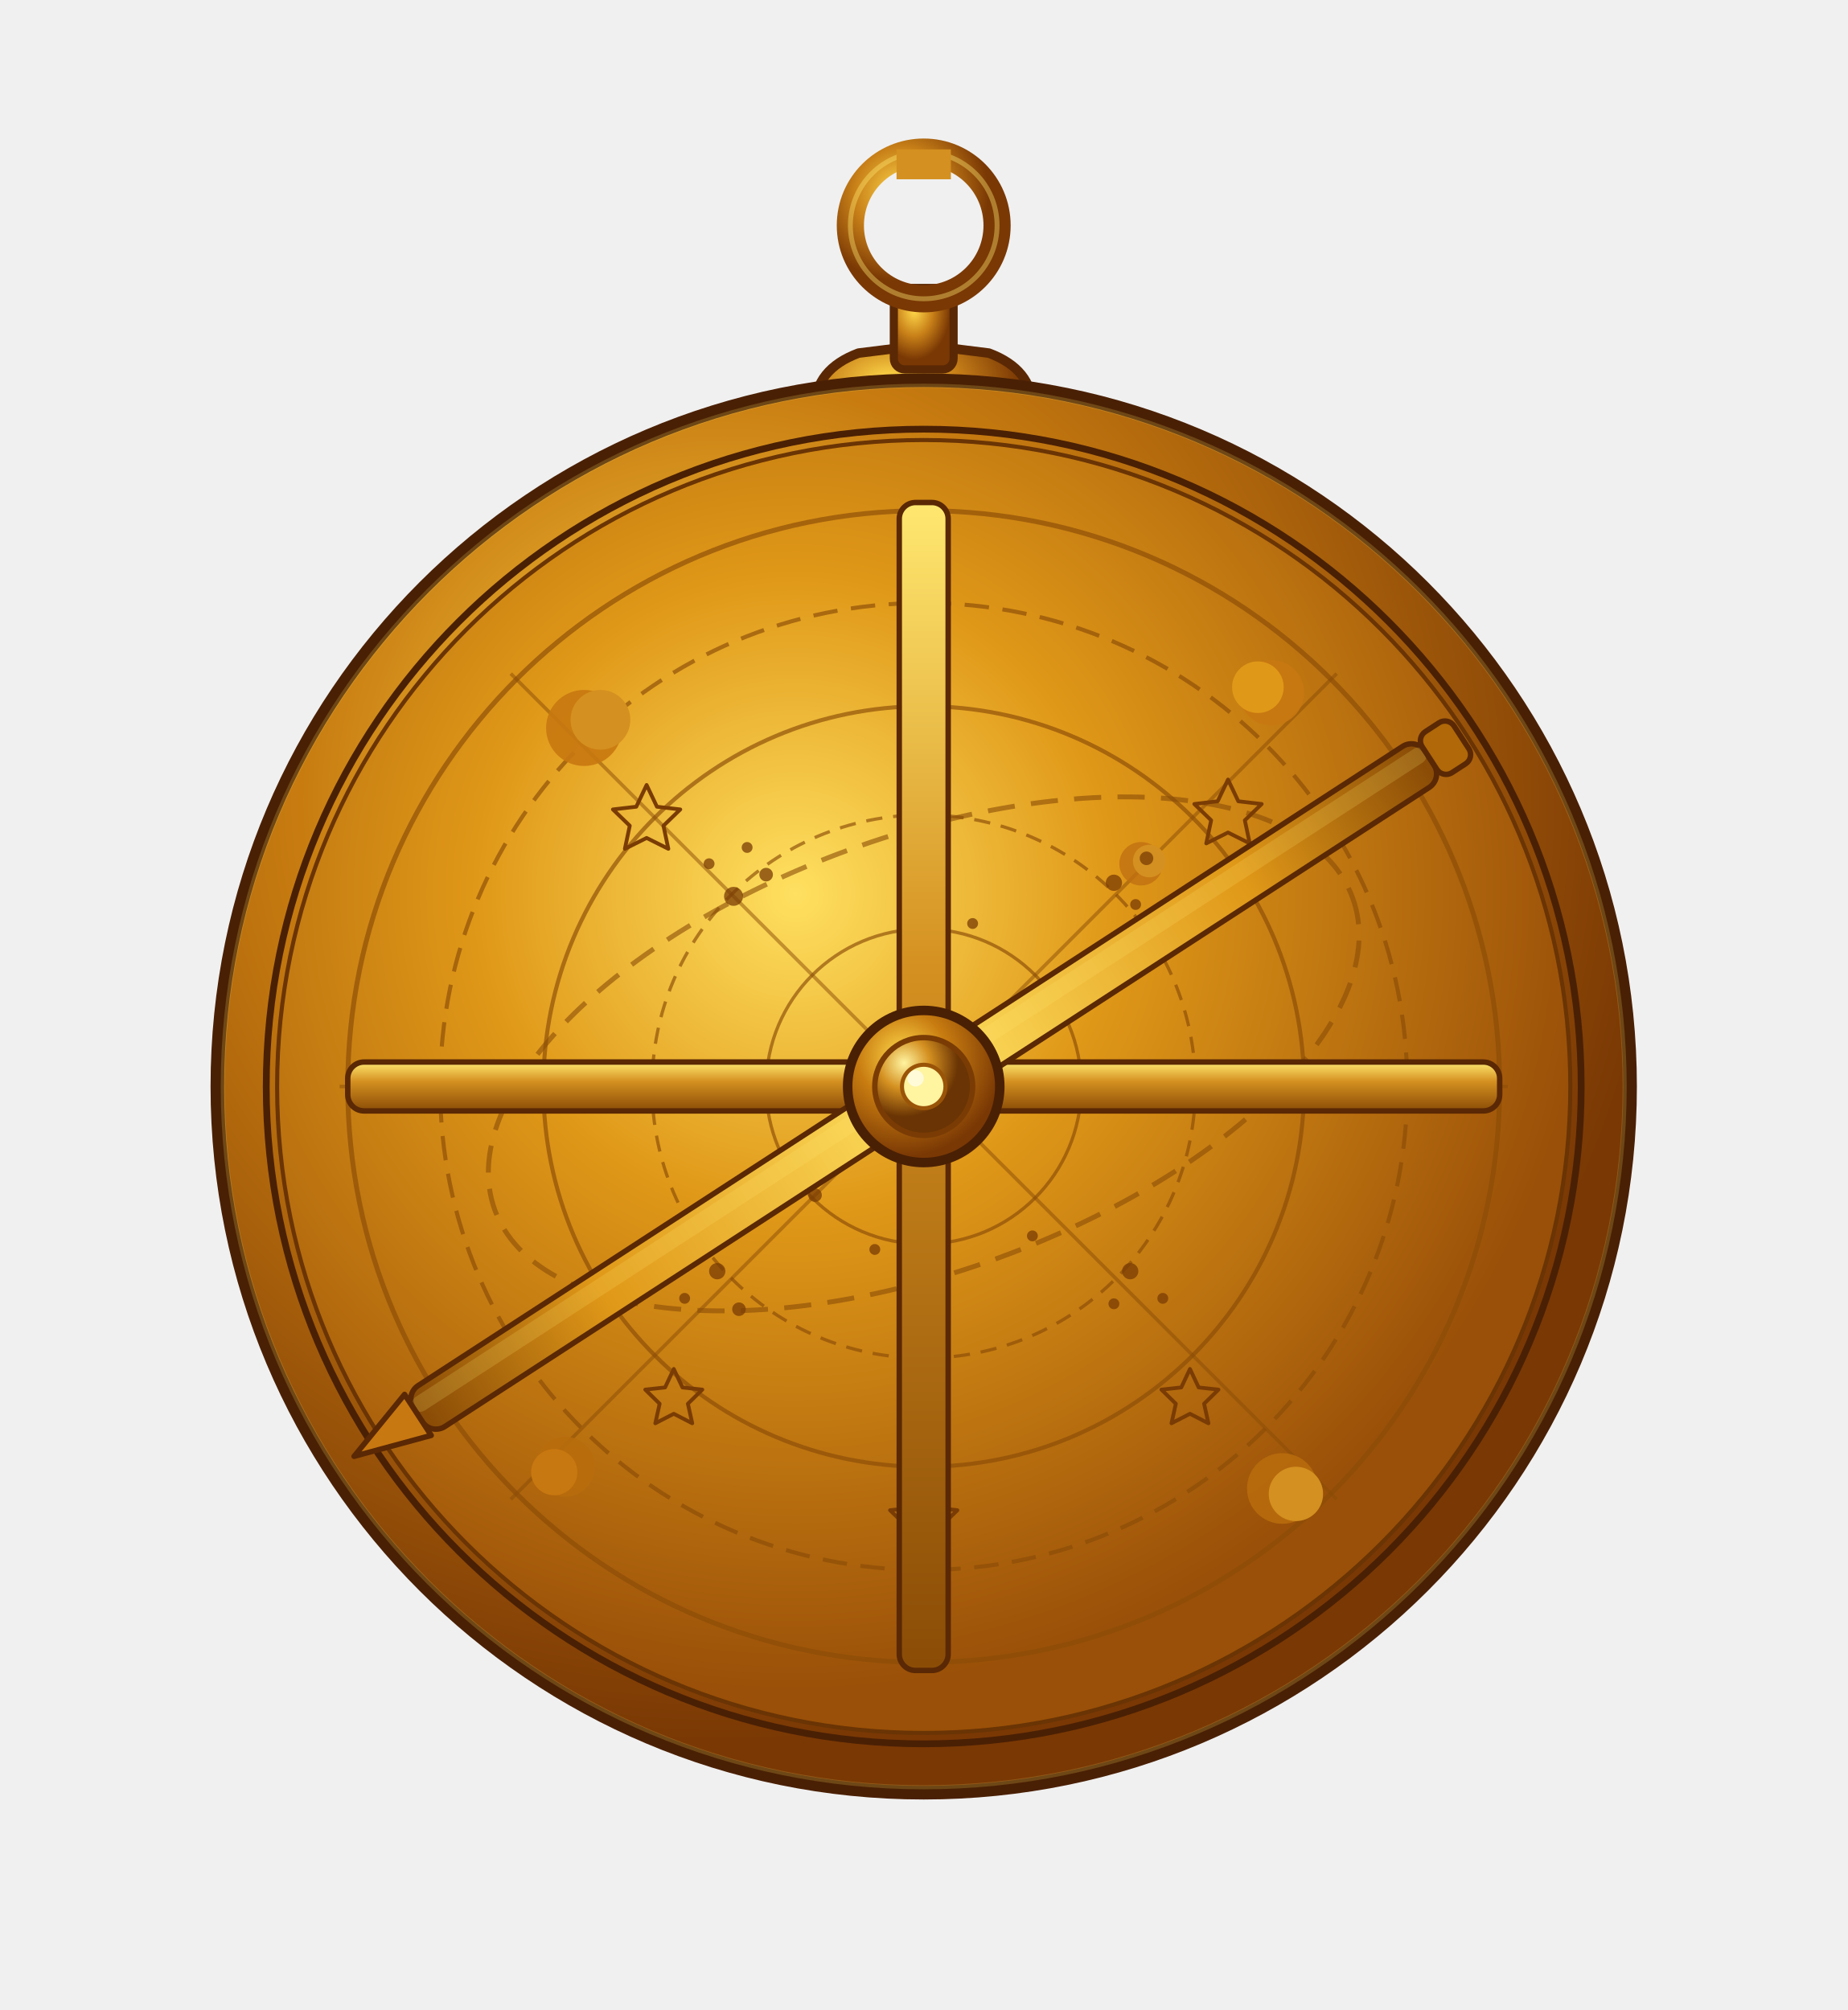
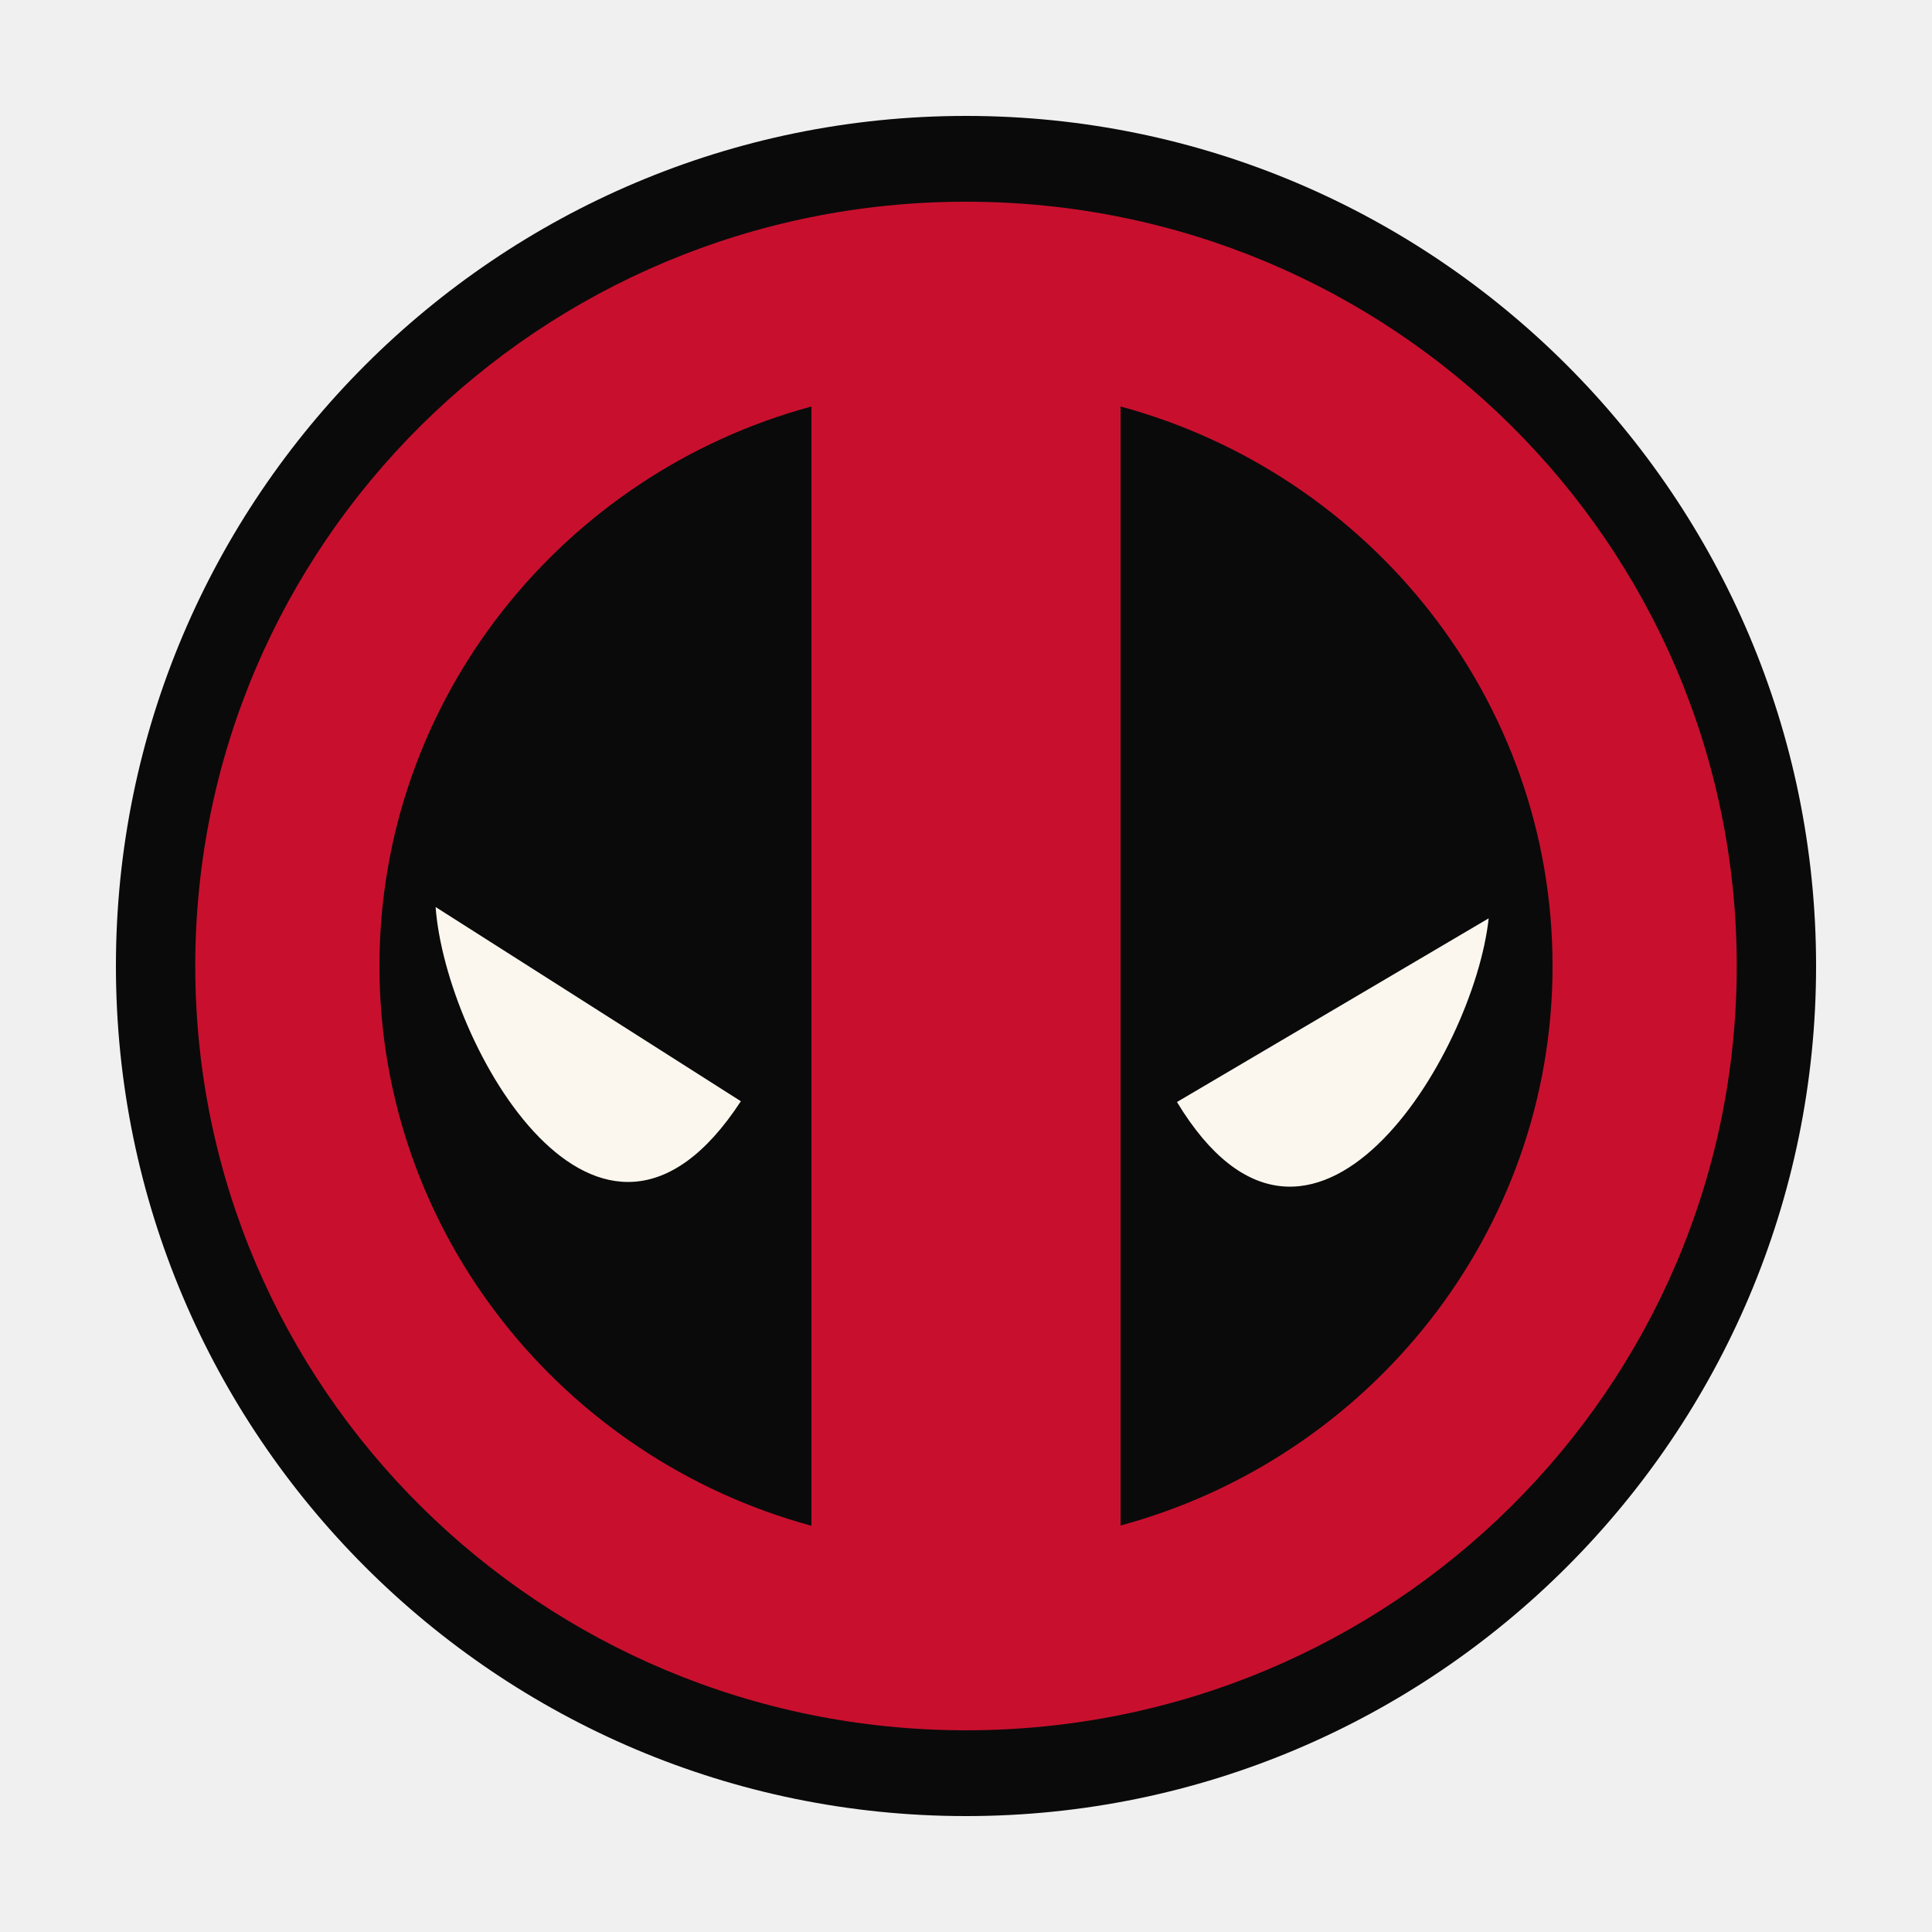
- <svg xmlns="http://www.w3.org/2000/svg" width="100%" viewBox="0 0 680 740" role="img" style="">
-   <defs>
-     <radialGradient id="limb-g" cx="36%" cy="30%" r="66%">
-       <stop offset="0%" stop-color="#FFD84A" />
-       <stop offset="45%" stop-color="#C87C10" />
-       <stop offset="100%" stop-color="#7A3804" />
-     </radialGradient>
-     <radialGradient id="face-g" cx="40%" cy="35%" r="62%">
-       <stop offset="0%" stop-color="#FFE060" />
-       <stop offset="40%" stop-color="#E09818" />
-       <stop offset="100%" stop-color="#9A5008" />
-     </radialGradient>
-     <radialGradient id="hub-g" cx="30%" cy="26%" r="55%">
-       <stop offset="0%" stop-color="#FFF4A0" />
-       <stop offset="48%" stop-color="#D49020" />
-       <stop offset="100%" stop-color="#6A3404" />
-     </radialGradient>
-     <radialGradient id="throne-g" cx="34%" cy="28%" r="60%">
-       <stop offset="0%" stop-color="#FFD84A" />
-       <stop offset="52%" stop-color="#C88018" />
-       <stop offset="100%" stop-color="#7A3804" />
-     </radialGradient>
-     <linearGradient id="spoke-grad" x1="0" y1="0" x2="0" y2="1">
-       <stop offset="0%" stop-color="#FFE870" />
-       <stop offset="40%" stop-color="#D49020" />
-       <stop offset="100%" stop-color="#8A4C06" />
-     </linearGradient>
-     <linearGradient id="rule-grad" x1="0" y1="0" x2="1" y2="0">
-       <stop offset="0%" stop-color="#8A4C06" />
-       <stop offset="18%" stop-color="#E09818" />
-       <stop offset="50%" stop-color="#FFE060" />
-       <stop offset="82%" stop-color="#E09818" />
-       <stop offset="100%" stop-color="#8A4C06" />
-     </linearGradient>
-     <clipPath id="face-clip">
-       <circle cx="340" cy="400" r="218" />
-     </clipPath>
-   </defs>
-   <path d="M300,172 L300,150 Q300,136 316,130 L340,127 L364,130 Q380,136 380,150 L380,172 Z" fill="url(#throne-g)" stroke="#5A2804" stroke-width="3.5" stroke-linejoin="round" style="stroke:rgb(90, 40, 4);color:rgb(255, 255, 255);stroke-width:3.5px;stroke-linecap:butt;stroke-linejoin:round;opacity:1;font-family:&quot;Anthropic Sans&quot;, -apple-system, BlinkMacSystemFont, &quot;Segoe UI&quot;, sans-serif;font-size:16px;font-weight:400;text-anchor:start;dominant-baseline:auto" />
-   <path d="M314,168 L314,152 Q314,144 324,141 L340,139 L356,141 Q366,144 366,152 L366,168" fill="none" stroke="#8A4C06" stroke-width="1.2" opacity="0.55" style="fill:none;stroke:rgb(138, 76, 6);color:rgb(255, 255, 255);stroke-width:1.2px;stroke-linecap:butt;stroke-linejoin:miter;opacity:0.55;font-family:&quot;Anthropic Sans&quot;, -apple-system, BlinkMacSystemFont, &quot;Segoe UI&quot;, sans-serif;font-size:16px;font-weight:400;text-anchor:start;dominant-baseline:auto" />
-   <rect x="329" y="106" width="22" height="30" rx="4" fill="url(#throne-g)" stroke="#5A2804" stroke-width="3" style="stroke:rgb(90, 40, 4);color:rgb(255, 255, 255);stroke-width:3px;stroke-linecap:butt;stroke-linejoin:miter;opacity:1;font-family:&quot;Anthropic Sans&quot;, -apple-system, BlinkMacSystemFont, &quot;Segoe UI&quot;, sans-serif;font-size:16px;font-weight:400;text-anchor:start;dominant-baseline:auto" />
-   <circle cx="340" cy="83" r="27" fill="none" stroke="url(#throne-g)" stroke-width="10" style="fill:none;color:rgb(255, 255, 255);stroke-width:10px;stroke-linecap:butt;stroke-linejoin:miter;opacity:1;font-family:&quot;Anthropic Sans&quot;, -apple-system, BlinkMacSystemFont, &quot;Segoe UI&quot;, sans-serif;font-size:16px;font-weight:400;text-anchor:start;dominant-baseline:auto" />
-   <circle cx="340" cy="83" r="27" fill="none" stroke="#FFE870" stroke-width="1.8" opacity="0.4" style="fill:none;stroke:rgb(255, 232, 112);color:rgb(255, 255, 255);stroke-width:1.8px;stroke-linecap:butt;stroke-linejoin:miter;opacity:0.4;font-family:&quot;Anthropic Sans&quot;, -apple-system, BlinkMacSystemFont, &quot;Segoe UI&quot;, sans-serif;font-size:16px;font-weight:400;text-anchor:start;dominant-baseline:auto" />
-   <rect x="330" y="55" width="20" height="11" fill="#D49020" style="fill:rgb(212, 144, 32);stroke:none;color:rgb(255, 255, 255);stroke-width:1px;stroke-linecap:butt;stroke-linejoin:miter;opacity:1;font-family:&quot;Anthropic Sans&quot;, -apple-system, BlinkMacSystemFont, &quot;Segoe UI&quot;, sans-serif;font-size:16px;font-weight:400;text-anchor:start;dominant-baseline:auto" />
-   <circle cx="340" cy="400" r="260" fill="url(#limb-g)" stroke="#4A2004" stroke-width="5" style="stroke:rgb(74, 32, 4);color:rgb(255, 255, 255);stroke-width:5px;stroke-linecap:butt;stroke-linejoin:miter;opacity:1;font-family:&quot;Anthropic Sans&quot;, -apple-system, BlinkMacSystemFont, &quot;Segoe UI&quot;, sans-serif;font-size:16px;font-weight:400;text-anchor:start;dominant-baseline:auto" />
-   <circle cx="340" cy="400" r="242" fill="none" stroke="#4A2004" stroke-width="2.5" style="fill:none;stroke:rgb(74, 32, 4);color:rgb(255, 255, 255);stroke-width:2.5px;stroke-linecap:butt;stroke-linejoin:miter;opacity:1;font-family:&quot;Anthropic Sans&quot;, -apple-system, BlinkMacSystemFont, &quot;Segoe UI&quot;, sans-serif;font-size:16px;font-weight:400;text-anchor:start;dominant-baseline:auto" />
-   <circle cx="340" cy="400" r="238" fill="url(#face-g)" stroke="#6A3404" stroke-width="1.5" style="stroke:rgb(106, 52, 4);color:rgb(255, 255, 255);stroke-width:1.5px;stroke-linecap:butt;stroke-linejoin:miter;opacity:1;font-family:&quot;Anthropic Sans&quot;, -apple-system, BlinkMacSystemFont, &quot;Segoe UI&quot;, sans-serif;font-size:16px;font-weight:400;text-anchor:start;dominant-baseline:auto" />
-   <g clip-path="url(#face-clip)" fill="none" stroke="#8A4C06" opacity="0.65" style="fill:none;stroke:rgb(138, 76, 6);color:rgb(255, 255, 255);stroke-width:1px;stroke-linecap:butt;stroke-linejoin:miter;opacity:0.65;font-family:&quot;Anthropic Sans&quot;, -apple-system, BlinkMacSystemFont, &quot;Segoe UI&quot;, sans-serif;font-size:16px;font-weight:400;text-anchor:start;dominant-baseline:auto">
-     <circle cx="340" cy="400" r="212" stroke-width="1.8" style="fill:none;stroke:rgb(138, 76, 6);color:rgb(255, 255, 255);stroke-width:1.8px;stroke-linecap:butt;stroke-linejoin:miter;opacity:1;font-family:&quot;Anthropic Sans&quot;, -apple-system, BlinkMacSystemFont, &quot;Segoe UI&quot;, sans-serif;font-size:16px;font-weight:400;text-anchor:start;dominant-baseline:auto" />
-     <circle cx="340" cy="400" r="178" stroke-width="1.5" stroke-dasharray="9 5" style="fill:none;stroke:rgb(138, 76, 6);color:rgb(255, 255, 255);stroke-width:1.5px;stroke-dasharray:9px, 5px;stroke-linecap:butt;stroke-linejoin:miter;opacity:1;font-family:&quot;Anthropic Sans&quot;, -apple-system, BlinkMacSystemFont, &quot;Segoe UI&quot;, sans-serif;font-size:16px;font-weight:400;text-anchor:start;dominant-baseline:auto" />
-     <circle cx="340" cy="400" r="140" stroke-width="1.5" style="fill:none;stroke:rgb(138, 76, 6);color:rgb(255, 255, 255);stroke-width:1.5px;stroke-linecap:butt;stroke-linejoin:miter;opacity:1;font-family:&quot;Anthropic Sans&quot;, -apple-system, BlinkMacSystemFont, &quot;Segoe UI&quot;, sans-serif;font-size:16px;font-weight:400;text-anchor:start;dominant-baseline:auto" />
-     <circle cx="340" cy="400" r="100" stroke-width="1.2" stroke-dasharray="6 4" style="fill:none;stroke:rgb(138, 76, 6);color:rgb(255, 255, 255);stroke-width:1.2px;stroke-dasharray:6px, 4px;stroke-linecap:butt;stroke-linejoin:miter;opacity:1;font-family:&quot;Anthropic Sans&quot;, -apple-system, BlinkMacSystemFont, &quot;Segoe UI&quot;, sans-serif;font-size:16px;font-weight:400;text-anchor:start;dominant-baseline:auto" />
-     <circle cx="340" cy="400" r="58" stroke-width="1.2" style="fill:none;stroke:rgb(138, 76, 6);color:rgb(255, 255, 255);stroke-width:1.2px;stroke-linecap:butt;stroke-linejoin:miter;opacity:1;font-family:&quot;Anthropic Sans&quot;, -apple-system, BlinkMacSystemFont, &quot;Segoe UI&quot;, sans-serif;font-size:16px;font-weight:400;text-anchor:start;dominant-baseline:auto" />
-   </g>
-   <g clip-path="url(#face-clip)" stroke="#8A4C06" stroke-width="1.3" opacity="0.5" style="fill:rgb(0, 0, 0);stroke:rgb(138, 76, 6);color:rgb(255, 255, 255);stroke-width:1.3px;stroke-linecap:butt;stroke-linejoin:miter;opacity:0.5;font-family:&quot;Anthropic Sans&quot;, -apple-system, BlinkMacSystemFont, &quot;Segoe UI&quot;, sans-serif;font-size:16px;font-weight:400;text-anchor:start;dominant-baseline:auto">
-     <line x1="340" y1="185" x2="340" y2="615" style="fill:rgb(0, 0, 0);stroke:rgb(138, 76, 6);color:rgb(255, 255, 255);stroke-width:1.3px;stroke-linecap:butt;stroke-linejoin:miter;opacity:1;font-family:&quot;Anthropic Sans&quot;, -apple-system, BlinkMacSystemFont, &quot;Segoe UI&quot;, sans-serif;font-size:16px;font-weight:400;text-anchor:start;dominant-baseline:auto" />
-     <line x1="125" y1="400" x2="555" y2="400" style="fill:rgb(0, 0, 0);stroke:rgb(138, 76, 6);color:rgb(255, 255, 255);stroke-width:1.3px;stroke-linecap:butt;stroke-linejoin:miter;opacity:1;font-family:&quot;Anthropic Sans&quot;, -apple-system, BlinkMacSystemFont, &quot;Segoe UI&quot;, sans-serif;font-size:16px;font-weight:400;text-anchor:start;dominant-baseline:auto" />
-     <line x1="188" y1="248" x2="492" y2="552" style="fill:rgb(0, 0, 0);stroke:rgb(138, 76, 6);color:rgb(255, 255, 255);stroke-width:1.3px;stroke-linecap:butt;stroke-linejoin:miter;opacity:1;font-family:&quot;Anthropic Sans&quot;, -apple-system, BlinkMacSystemFont, &quot;Segoe UI&quot;, sans-serif;font-size:16px;font-weight:400;text-anchor:start;dominant-baseline:auto" />
-     <line x1="492" y1="248" x2="188" y2="552" style="fill:rgb(0, 0, 0);stroke:rgb(138, 76, 6);color:rgb(255, 255, 255);stroke-width:1.3px;stroke-linecap:butt;stroke-linejoin:miter;opacity:1;font-family:&quot;Anthropic Sans&quot;, -apple-system, BlinkMacSystemFont, &quot;Segoe UI&quot;, sans-serif;font-size:16px;font-weight:400;text-anchor:start;dominant-baseline:auto" />
-   </g>
-   <ellipse cx="340" cy="388" rx="168" ry="80" transform="rotate(-20,340,388)" fill="none" stroke="#8A4C06" stroke-width="1.8" stroke-dasharray="10 6" opacity="0.6" clip-path="url(#face-clip)" style="fill:none;stroke:rgb(138, 76, 6);color:rgb(255, 255, 255);stroke-width:1.8px;stroke-dasharray:10px, 6px;stroke-linecap:butt;stroke-linejoin:miter;opacity:0.6;font-family:&quot;Anthropic Sans&quot;, -apple-system, BlinkMacSystemFont, &quot;Segoe UI&quot;, sans-serif;font-size:16px;font-weight:400;text-anchor:start;dominant-baseline:auto" />
-   <g transform="translate(215,268)" style="fill:rgb(0, 0, 0);stroke:none;color:rgb(255, 255, 255);stroke-width:1px;stroke-linecap:butt;stroke-linejoin:miter;opacity:1;font-family:&quot;Anthropic Sans&quot;, -apple-system, BlinkMacSystemFont, &quot;Segoe UI&quot;, sans-serif;font-size:16px;font-weight:400;text-anchor:start;dominant-baseline:auto">
-     <circle cx="0" cy="0" r="14" fill="#C87810" opacity="0.9" style="fill:rgb(200, 120, 16);stroke:none;color:rgb(255, 255, 255);stroke-width:1px;stroke-linecap:butt;stroke-linejoin:miter;opacity:0.9;font-family:&quot;Anthropic Sans&quot;, -apple-system, BlinkMacSystemFont, &quot;Segoe UI&quot;, sans-serif;font-size:16px;font-weight:400;text-anchor:start;dominant-baseline:auto" />
-     <circle cx="6" cy="-3" r="11" fill="#D49020" style="fill:rgb(212, 144, 32);stroke:none;color:rgb(255, 255, 255);stroke-width:1px;stroke-linecap:butt;stroke-linejoin:miter;opacity:1;font-family:&quot;Anthropic Sans&quot;, -apple-system, BlinkMacSystemFont, &quot;Segoe UI&quot;, sans-serif;font-size:16px;font-weight:400;text-anchor:start;dominant-baseline:auto" />
-   </g>
-   <g transform="translate(468,255)" style="fill:rgb(0, 0, 0);stroke:none;color:rgb(255, 255, 255);stroke-width:1px;stroke-linecap:butt;stroke-linejoin:miter;opacity:1;font-family:&quot;Anthropic Sans&quot;, -apple-system, BlinkMacSystemFont, &quot;Segoe UI&quot;, sans-serif;font-size:16px;font-weight:400;text-anchor:start;dominant-baseline:auto">
-     <circle cx="0" cy="0" r="12" fill="#C87810" opacity="0.9" style="fill:rgb(200, 120, 16);stroke:none;color:rgb(255, 255, 255);stroke-width:1px;stroke-linecap:butt;stroke-linejoin:miter;opacity:0.9;font-family:&quot;Anthropic Sans&quot;, -apple-system, BlinkMacSystemFont, &quot;Segoe UI&quot;, sans-serif;font-size:16px;font-weight:400;text-anchor:start;dominant-baseline:auto" />
-     <circle cx="-5" cy="-2" r="9.5" fill="#E09818" style="fill:rgb(224, 152, 24);stroke:none;color:rgb(255, 255, 255);stroke-width:1px;stroke-linecap:butt;stroke-linejoin:miter;opacity:1;font-family:&quot;Anthropic Sans&quot;, -apple-system, BlinkMacSystemFont, &quot;Segoe UI&quot;, sans-serif;font-size:16px;font-weight:400;text-anchor:start;dominant-baseline:auto" />
-   </g>
-   <g transform="translate(472,548)" style="fill:rgb(0, 0, 0);stroke:none;color:rgb(255, 255, 255);stroke-width:1px;stroke-linecap:butt;stroke-linejoin:miter;opacity:1;font-family:&quot;Anthropic Sans&quot;, -apple-system, BlinkMacSystemFont, &quot;Segoe UI&quot;, sans-serif;font-size:16px;font-weight:400;text-anchor:start;dominant-baseline:auto">
-     <circle cx="0" cy="0" r="13" fill="#B86C0C" opacity="0.9" style="fill:rgb(184, 108, 12);stroke:none;color:rgb(255, 255, 255);stroke-width:1px;stroke-linecap:butt;stroke-linejoin:miter;opacity:0.9;font-family:&quot;Anthropic Sans&quot;, -apple-system, BlinkMacSystemFont, &quot;Segoe UI&quot;, sans-serif;font-size:16px;font-weight:400;text-anchor:start;dominant-baseline:auto" />
-     <circle cx="5" cy="2" r="10" fill="#D49020" style="fill:rgb(212, 144, 32);stroke:none;color:rgb(255, 255, 255);stroke-width:1px;stroke-linecap:butt;stroke-linejoin:miter;opacity:1;font-family:&quot;Anthropic Sans&quot;, -apple-system, BlinkMacSystemFont, &quot;Segoe UI&quot;, sans-serif;font-size:16px;font-weight:400;text-anchor:start;dominant-baseline:auto" />
-   </g>
-   <g transform="translate(208,540)" style="fill:rgb(0, 0, 0);stroke:none;color:rgb(255, 255, 255);stroke-width:1px;stroke-linecap:butt;stroke-linejoin:miter;opacity:1;font-family:&quot;Anthropic Sans&quot;, -apple-system, BlinkMacSystemFont, &quot;Segoe UI&quot;, sans-serif;font-size:16px;font-weight:400;text-anchor:start;dominant-baseline:auto">
-     <circle cx="0" cy="0" r="11" fill="#B86C0C" opacity="0.85" style="fill:rgb(184, 108, 12);stroke:none;color:rgb(255, 255, 255);stroke-width:1px;stroke-linecap:butt;stroke-linejoin:miter;opacity:0.85;font-family:&quot;Anthropic Sans&quot;, -apple-system, BlinkMacSystemFont, &quot;Segoe UI&quot;, sans-serif;font-size:16px;font-weight:400;text-anchor:start;dominant-baseline:auto" />
-     <circle cx="-4" cy="2" r="8.5" fill="#C87810" style="fill:rgb(200, 120, 16);stroke:none;color:rgb(255, 255, 255);stroke-width:1px;stroke-linecap:butt;stroke-linejoin:miter;opacity:1;font-family:&quot;Anthropic Sans&quot;, -apple-system, BlinkMacSystemFont, &quot;Segoe UI&quot;, sans-serif;font-size:16px;font-weight:400;text-anchor:start;dominant-baseline:auto" />
-   </g>
-   <g transform="translate(420,318)" style="fill:rgb(0, 0, 0);stroke:none;color:rgb(255, 255, 255);stroke-width:1px;stroke-linecap:butt;stroke-linejoin:miter;opacity:1;font-family:&quot;Anthropic Sans&quot;, -apple-system, BlinkMacSystemFont, &quot;Segoe UI&quot;, sans-serif;font-size:16px;font-weight:400;text-anchor:start;dominant-baseline:auto">
-     <circle cx="0" cy="0" r="8" fill="#C07010" opacity="0.8" style="fill:rgb(192, 112, 16);stroke:none;color:rgb(255, 255, 255);stroke-width:1px;stroke-linecap:butt;stroke-linejoin:miter;opacity:0.8;font-family:&quot;Anthropic Sans&quot;, -apple-system, BlinkMacSystemFont, &quot;Segoe UI&quot;, sans-serif;font-size:16px;font-weight:400;text-anchor:start;dominant-baseline:auto" />
-     <circle cx="3" cy="-1" r="6" fill="#D49020" style="fill:rgb(212, 144, 32);stroke:none;color:rgb(255, 255, 255);stroke-width:1px;stroke-linecap:butt;stroke-linejoin:miter;opacity:1;font-family:&quot;Anthropic Sans&quot;, -apple-system, BlinkMacSystemFont, &quot;Segoe UI&quot;, sans-serif;font-size:16px;font-weight:400;text-anchor:start;dominant-baseline:auto" />
-   </g>
-   <g transform="translate(238,302)" fill="none" stroke="#7A3C04" stroke-width="1.4" stroke-linejoin="round" style="fill:none;stroke:rgb(122, 60, 4);color:rgb(255, 255, 255);stroke-width:1.4px;stroke-linecap:butt;stroke-linejoin:round;opacity:1;font-family:&quot;Anthropic Sans&quot;, -apple-system, BlinkMacSystemFont, &quot;Segoe UI&quot;, sans-serif;font-size:16px;font-weight:400;text-anchor:start;dominant-baseline:auto">
-     <polygon points="0,-13 3.8,-5 12.4,-4 6.2,2 8,10.5 0,6.5 -8,10.5 -6.2,2 -12.4,-4 -3.8,-5" style="fill:none;stroke:rgb(122, 60, 4);color:rgb(255, 255, 255);stroke-width:1.4px;stroke-linecap:butt;stroke-linejoin:round;opacity:1;font-family:&quot;Anthropic Sans&quot;, -apple-system, BlinkMacSystemFont, &quot;Segoe UI&quot;, sans-serif;font-size:16px;font-weight:400;text-anchor:start;dominant-baseline:auto" />
-   </g>
-   <g transform="translate(452,300)" fill="none" stroke="#7A3C04" stroke-width="1.4" stroke-linejoin="round" style="fill:none;stroke:rgb(122, 60, 4);color:rgb(255, 255, 255);stroke-width:1.4px;stroke-linecap:butt;stroke-linejoin:round;opacity:1;font-family:&quot;Anthropic Sans&quot;, -apple-system, BlinkMacSystemFont, &quot;Segoe UI&quot;, sans-serif;font-size:16px;font-weight:400;text-anchor:start;dominant-baseline:auto">
-     <polygon points="0,-13 3.8,-5 12.4,-4 6.2,2 8,10.5 0,6.5 -8,10.5 -6.2,2 -12.4,-4 -3.8,-5" style="fill:none;stroke:rgb(122, 60, 4);color:rgb(255, 255, 255);stroke-width:1.4px;stroke-linecap:butt;stroke-linejoin:round;opacity:1;font-family:&quot;Anthropic Sans&quot;, -apple-system, BlinkMacSystemFont, &quot;Segoe UI&quot;, sans-serif;font-size:16px;font-weight:400;text-anchor:start;dominant-baseline:auto" />
-   </g>
-   <g transform="translate(340,560)" fill="none" stroke="#7A3C04" stroke-width="1.4" stroke-linejoin="round" style="fill:none;stroke:rgb(122, 60, 4);color:rgb(255, 255, 255);stroke-width:1.4px;stroke-linecap:butt;stroke-linejoin:round;opacity:1;font-family:&quot;Anthropic Sans&quot;, -apple-system, BlinkMacSystemFont, &quot;Segoe UI&quot;, sans-serif;font-size:16px;font-weight:400;text-anchor:start;dominant-baseline:auto">
-     <polygon points="0,-13 3.8,-5 12.4,-4 6.2,2 8,10.5 0,6.5 -8,10.5 -6.2,2 -12.4,-4 -3.8,-5" style="fill:none;stroke:rgb(122, 60, 4);color:rgb(255, 255, 255);stroke-width:1.4px;stroke-linecap:butt;stroke-linejoin:round;opacity:1;font-family:&quot;Anthropic Sans&quot;, -apple-system, BlinkMacSystemFont, &quot;Segoe UI&quot;, sans-serif;font-size:16px;font-weight:400;text-anchor:start;dominant-baseline:auto" />
-   </g>
-   <g transform="translate(248,515)" fill="none" stroke="#7A3C04" stroke-width="1.4" stroke-linejoin="round" style="fill:none;stroke:rgb(122, 60, 4);color:rgb(255, 255, 255);stroke-width:1.4px;stroke-linecap:butt;stroke-linejoin:round;opacity:1;font-family:&quot;Anthropic Sans&quot;, -apple-system, BlinkMacSystemFont, &quot;Segoe UI&quot;, sans-serif;font-size:16px;font-weight:400;text-anchor:start;dominant-baseline:auto">
-     <polygon points="0,-11 3.2,-4.2 10.5,-3.4 5.2,1.8 6.8,9 0,5.5 -6.8,9 -5.2,1.8 -10.5,-3.4 -3.2,-4.2" style="fill:none;stroke:rgb(122, 60, 4);color:rgb(255, 255, 255);stroke-width:1.4px;stroke-linecap:butt;stroke-linejoin:round;opacity:1;font-family:&quot;Anthropic Sans&quot;, -apple-system, BlinkMacSystemFont, &quot;Segoe UI&quot;, sans-serif;font-size:16px;font-weight:400;text-anchor:start;dominant-baseline:auto" />
-   </g>
-   <g transform="translate(438,515)" fill="none" stroke="#7A3C04" stroke-width="1.4" stroke-linejoin="round" style="fill:none;stroke:rgb(122, 60, 4);color:rgb(255, 255, 255);stroke-width:1.4px;stroke-linecap:butt;stroke-linejoin:round;opacity:1;font-family:&quot;Anthropic Sans&quot;, -apple-system, BlinkMacSystemFont, &quot;Segoe UI&quot;, sans-serif;font-size:16px;font-weight:400;text-anchor:start;dominant-baseline:auto">
-     <polygon points="0,-11 3.2,-4.2 10.5,-3.4 5.2,1.8 6.8,9 0,5.5 -6.8,9 -5.2,1.8 -10.5,-3.4 -3.2,-4.2" style="fill:none;stroke:rgb(122, 60, 4);color:rgb(255, 255, 255);stroke-width:1.4px;stroke-linecap:butt;stroke-linejoin:round;opacity:1;font-family:&quot;Anthropic Sans&quot;, -apple-system, BlinkMacSystemFont, &quot;Segoe UI&quot;, sans-serif;font-size:16px;font-weight:400;text-anchor:start;dominant-baseline:auto" />
-   </g>
-   <g transform="translate(340,248)" fill="none" stroke="#7A3C04" stroke-width="1.2" stroke-linejoin="round" style="fill:none;stroke:rgb(122, 60, 4);color:rgb(255, 255, 255);stroke-width:1.2px;stroke-linecap:butt;stroke-linejoin:round;opacity:1;font-family:&quot;Anthropic Sans&quot;, -apple-system, BlinkMacSystemFont, &quot;Segoe UI&quot;, sans-serif;font-size:16px;font-weight:400;text-anchor:start;dominant-baseline:auto">
-     <polygon points="0,-9 2.6,-3.5 8.6,-2.8 4.3,1.5 5.6,7.3 0,4.5 -5.6,7.3 -4.3,1.5 -8.6,-2.8 -2.6,-3.5" style="fill:none;stroke:rgb(122, 60, 4);color:rgb(255, 255, 255);stroke-width:1.2px;stroke-linecap:butt;stroke-linejoin:round;opacity:1;font-family:&quot;Anthropic Sans&quot;, -apple-system, BlinkMacSystemFont, &quot;Segoe UI&quot;, sans-serif;font-size:16px;font-weight:400;text-anchor:start;dominant-baseline:auto" />
-   </g>
-   <g transform="translate(492,400)" fill="none" stroke="#7A3C04" stroke-width="1.1" stroke-linejoin="round" style="fill:none;stroke:rgb(122, 60, 4);color:rgb(255, 255, 255);stroke-width:1.1px;stroke-linecap:butt;stroke-linejoin:round;opacity:1;font-family:&quot;Anthropic Sans&quot;, -apple-system, BlinkMacSystemFont, &quot;Segoe UI&quot;, sans-serif;font-size:16px;font-weight:400;text-anchor:start;dominant-baseline:auto">
-     <polygon points="0,-8 2.3,-3 7.6,-2.5 3.8,1.3 5,6.5 0,4 -5,6.5 -3.8,1.3 -7.6,-2.5 -2.3,-3" style="fill:none;stroke:rgb(122, 60, 4);color:rgb(255, 255, 255);stroke-width:1.1px;stroke-linecap:butt;stroke-linejoin:round;opacity:1;font-family:&quot;Anthropic Sans&quot;, -apple-system, BlinkMacSystemFont, &quot;Segoe UI&quot;, sans-serif;font-size:16px;font-weight:400;text-anchor:start;dominant-baseline:auto" />
-   </g>
-   <g transform="translate(190,400)" fill="none" stroke="#7A3C04" stroke-width="1.1" stroke-linejoin="round" style="fill:none;stroke:rgb(122, 60, 4);color:rgb(255, 255, 255);stroke-width:1.1px;stroke-linecap:butt;stroke-linejoin:round;opacity:1;font-family:&quot;Anthropic Sans&quot;, -apple-system, BlinkMacSystemFont, &quot;Segoe UI&quot;, sans-serif;font-size:16px;font-weight:400;text-anchor:start;dominant-baseline:auto">
-     <polygon points="0,-8 2.3,-3 7.6,-2.5 3.8,1.3 5,6.5 0,4 -5,6.5 -3.8,1.3 -7.6,-2.5 -2.3,-3" style="fill:none;stroke:rgb(122, 60, 4);color:rgb(255, 255, 255);stroke-width:1.1px;stroke-linecap:butt;stroke-linejoin:round;opacity:1;font-family:&quot;Anthropic Sans&quot;, -apple-system, BlinkMacSystemFont, &quot;Segoe UI&quot;, sans-serif;font-size:16px;font-weight:400;text-anchor:start;dominant-baseline:auto" />
-   </g>
-   <g fill="#7A3C04" opacity="0.75" style="fill:rgb(122, 60, 4);stroke:none;color:rgb(255, 255, 255);stroke-width:1px;stroke-linecap:butt;stroke-linejoin:miter;opacity:0.75;font-family:&quot;Anthropic Sans&quot;, -apple-system, BlinkMacSystemFont, &quot;Segoe UI&quot;, sans-serif;font-size:16px;font-weight:400;text-anchor:start;dominant-baseline:auto">
-     <circle cx="270" cy="330" r="3.5" style="fill:rgb(122, 60, 4);stroke:none;color:rgb(255, 255, 255);stroke-width:1px;stroke-linecap:butt;stroke-linejoin:miter;opacity:1;font-family:&quot;Anthropic Sans&quot;, -apple-system, BlinkMacSystemFont, &quot;Segoe UI&quot;, sans-serif;font-size:16px;font-weight:400;text-anchor:start;dominant-baseline:auto" />
-     <circle cx="282" cy="322" r="2.5" style="fill:rgb(122, 60, 4);stroke:none;color:rgb(255, 255, 255);stroke-width:1px;stroke-linecap:butt;stroke-linejoin:miter;opacity:1;font-family:&quot;Anthropic Sans&quot;, -apple-system, BlinkMacSystemFont, &quot;Segoe UI&quot;, sans-serif;font-size:16px;font-weight:400;text-anchor:start;dominant-baseline:auto" />
-     <circle cx="261" cy="318" r="2" style="fill:rgb(122, 60, 4);stroke:none;color:rgb(255, 255, 255);stroke-width:1px;stroke-linecap:butt;stroke-linejoin:miter;opacity:1;font-family:&quot;Anthropic Sans&quot;, -apple-system, BlinkMacSystemFont, &quot;Segoe UI&quot;, sans-serif;font-size:16px;font-weight:400;text-anchor:start;dominant-baseline:auto" />
-     <circle cx="275" cy="312" r="2" style="fill:rgb(122, 60, 4);stroke:none;color:rgb(255, 255, 255);stroke-width:1px;stroke-linecap:butt;stroke-linejoin:miter;opacity:1;font-family:&quot;Anthropic Sans&quot;, -apple-system, BlinkMacSystemFont, &quot;Segoe UI&quot;, sans-serif;font-size:16px;font-weight:400;text-anchor:start;dominant-baseline:auto" />
-     <circle cx="410" cy="325" r="3" style="fill:rgb(122, 60, 4);stroke:none;color:rgb(255, 255, 255);stroke-width:1px;stroke-linecap:butt;stroke-linejoin:miter;opacity:1;font-family:&quot;Anthropic Sans&quot;, -apple-system, BlinkMacSystemFont, &quot;Segoe UI&quot;, sans-serif;font-size:16px;font-weight:400;text-anchor:start;dominant-baseline:auto" />
-     <circle cx="422" cy="316" r="2.5" style="fill:rgb(122, 60, 4);stroke:none;color:rgb(255, 255, 255);stroke-width:1px;stroke-linecap:butt;stroke-linejoin:miter;opacity:1;font-family:&quot;Anthropic Sans&quot;, -apple-system, BlinkMacSystemFont, &quot;Segoe UI&quot;, sans-serif;font-size:16px;font-weight:400;text-anchor:start;dominant-baseline:auto" />
-     <circle cx="418" cy="333" r="2" style="fill:rgb(122, 60, 4);stroke:none;color:rgb(255, 255, 255);stroke-width:1px;stroke-linecap:butt;stroke-linejoin:miter;opacity:1;font-family:&quot;Anthropic Sans&quot;, -apple-system, BlinkMacSystemFont, &quot;Segoe UI&quot;, sans-serif;font-size:16px;font-weight:400;text-anchor:start;dominant-baseline:auto" />
-     <circle cx="264" cy="468" r="3" style="fill:rgb(122, 60, 4);stroke:none;color:rgb(255, 255, 255);stroke-width:1px;stroke-linecap:butt;stroke-linejoin:miter;opacity:1;font-family:&quot;Anthropic Sans&quot;, -apple-system, BlinkMacSystemFont, &quot;Segoe UI&quot;, sans-serif;font-size:16px;font-weight:400;text-anchor:start;dominant-baseline:auto" />
-     <circle cx="252" cy="478" r="2" style="fill:rgb(122, 60, 4);stroke:none;color:rgb(255, 255, 255);stroke-width:1px;stroke-linecap:butt;stroke-linejoin:miter;opacity:1;font-family:&quot;Anthropic Sans&quot;, -apple-system, BlinkMacSystemFont, &quot;Segoe UI&quot;, sans-serif;font-size:16px;font-weight:400;text-anchor:start;dominant-baseline:auto" />
-     <circle cx="272" cy="482" r="2.5" style="fill:rgb(122, 60, 4);stroke:none;color:rgb(255, 255, 255);stroke-width:1px;stroke-linecap:butt;stroke-linejoin:miter;opacity:1;font-family:&quot;Anthropic Sans&quot;, -apple-system, BlinkMacSystemFont, &quot;Segoe UI&quot;, sans-serif;font-size:16px;font-weight:400;text-anchor:start;dominant-baseline:auto" />
-     <circle cx="416" cy="468" r="3" style="fill:rgb(122, 60, 4);stroke:none;color:rgb(255, 255, 255);stroke-width:1px;stroke-linecap:butt;stroke-linejoin:miter;opacity:1;font-family:&quot;Anthropic Sans&quot;, -apple-system, BlinkMacSystemFont, &quot;Segoe UI&quot;, sans-serif;font-size:16px;font-weight:400;text-anchor:start;dominant-baseline:auto" />
-     <circle cx="428" cy="478" r="2" style="fill:rgb(122, 60, 4);stroke:none;color:rgb(255, 255, 255);stroke-width:1px;stroke-linecap:butt;stroke-linejoin:miter;opacity:1;font-family:&quot;Anthropic Sans&quot;, -apple-system, BlinkMacSystemFont, &quot;Segoe UI&quot;, sans-serif;font-size:16px;font-weight:400;text-anchor:start;dominant-baseline:auto" />
-     <circle cx="410" cy="480" r="2" style="fill:rgb(122, 60, 4);stroke:none;color:rgb(255, 255, 255);stroke-width:1px;stroke-linecap:butt;stroke-linejoin:miter;opacity:1;font-family:&quot;Anthropic Sans&quot;, -apple-system, BlinkMacSystemFont, &quot;Segoe UI&quot;, sans-serif;font-size:16px;font-weight:400;text-anchor:start;dominant-baseline:auto" />
-     <circle cx="340" cy="470" r="2.5" style="fill:rgb(122, 60, 4);stroke:none;color:rgb(255, 255, 255);stroke-width:1px;stroke-linecap:butt;stroke-linejoin:miter;opacity:1;font-family:&quot;Anthropic Sans&quot;, -apple-system, BlinkMacSystemFont, &quot;Segoe UI&quot;, sans-serif;font-size:16px;font-weight:400;text-anchor:start;dominant-baseline:auto" />
-     <circle cx="358" cy="340" r="2" style="fill:rgb(122, 60, 4);stroke:none;color:rgb(255, 255, 255);stroke-width:1px;stroke-linecap:butt;stroke-linejoin:miter;opacity:1;font-family:&quot;Anthropic Sans&quot;, -apple-system, BlinkMacSystemFont, &quot;Segoe UI&quot;, sans-serif;font-size:16px;font-weight:400;text-anchor:start;dominant-baseline:auto" />
-     <circle cx="322" cy="460" r="2" style="fill:rgb(122, 60, 4);stroke:none;color:rgb(255, 255, 255);stroke-width:1px;stroke-linecap:butt;stroke-linejoin:miter;opacity:1;font-family:&quot;Anthropic Sans&quot;, -apple-system, BlinkMacSystemFont, &quot;Segoe UI&quot;, sans-serif;font-size:16px;font-weight:400;text-anchor:start;dominant-baseline:auto" />
-     <circle cx="380" cy="455" r="2" style="fill:rgb(122, 60, 4);stroke:none;color:rgb(255, 255, 255);stroke-width:1px;stroke-linecap:butt;stroke-linejoin:miter;opacity:1;font-family:&quot;Anthropic Sans&quot;, -apple-system, BlinkMacSystemFont, &quot;Segoe UI&quot;, sans-serif;font-size:16px;font-weight:400;text-anchor:start;dominant-baseline:auto" />
-     <circle cx="300" cy="440" r="2.5" style="fill:rgb(122, 60, 4);stroke:none;color:rgb(255, 255, 255);stroke-width:1px;stroke-linecap:butt;stroke-linejoin:miter;opacity:1;font-family:&quot;Anthropic Sans&quot;, -apple-system, BlinkMacSystemFont, &quot;Segoe UI&quot;, sans-serif;font-size:16px;font-weight:400;text-anchor:start;dominant-baseline:auto" />
-   </g>
-   <rect x="331" y="185" width="18" height="430" rx="6" fill="url(#spoke-grad)" stroke="#5A2804" stroke-width="2" style="stroke:rgb(90, 40, 4);color:rgb(255, 255, 255);stroke-width:2px;stroke-linecap:butt;stroke-linejoin:miter;opacity:1;font-family:&quot;Anthropic Sans&quot;, -apple-system, BlinkMacSystemFont, &quot;Segoe UI&quot;, sans-serif;font-size:16px;font-weight:400;text-anchor:start;dominant-baseline:auto" />
-   <rect x="128" y="391" width="424" height="18" rx="6" fill="url(#spoke-grad)" stroke="#5A2804" stroke-width="2" style="stroke:rgb(90, 40, 4);color:rgb(255, 255, 255);stroke-width:2px;stroke-linecap:butt;stroke-linejoin:miter;opacity:1;font-family:&quot;Anthropic Sans&quot;, -apple-system, BlinkMacSystemFont, &quot;Segoe UI&quot;, sans-serif;font-size:16px;font-weight:400;text-anchor:start;dominant-baseline:auto" />
-   <g transform="rotate(-33,340,400)" style="fill:rgb(0, 0, 0);stroke:none;color:rgb(255, 255, 255);stroke-width:1px;stroke-linecap:butt;stroke-linejoin:miter;opacity:1;font-family:&quot;Anthropic Sans&quot;, -apple-system, BlinkMacSystemFont, &quot;Segoe UI&quot;, sans-serif;font-size:16px;font-weight:400;text-anchor:start;dominant-baseline:auto">
-     <rect x="118" y="391" width="444" height="18" rx="6" fill="url(#rule-grad)" stroke="#5A2804" stroke-width="2" style="stroke:rgb(90, 40, 4);color:rgb(255, 255, 255);stroke-width:2px;stroke-linecap:butt;stroke-linejoin:miter;opacity:1;font-family:&quot;Anthropic Sans&quot;, -apple-system, BlinkMacSystemFont, &quot;Segoe UI&quot;, sans-serif;font-size:16px;font-weight:400;text-anchor:start;dominant-baseline:auto" />
-     <rect x="118" y="394" width="444" height="6" rx="3" fill="#FFE870" opacity="0.18" style="fill:rgb(255, 232, 112);stroke:none;color:rgb(255, 255, 255);stroke-width:1px;stroke-linecap:butt;stroke-linejoin:miter;opacity:0.18;font-family:&quot;Anthropic Sans&quot;, -apple-system, BlinkMacSystemFont, &quot;Segoe UI&quot;, sans-serif;font-size:16px;font-weight:400;text-anchor:start;dominant-baseline:auto" />
-     <polygon points="118,391 118,409 90,400" fill="#C87810" stroke="#5A2804" stroke-width="2" stroke-linejoin="round" style="fill:rgb(200, 120, 16);stroke:rgb(90, 40, 4);color:rgb(255, 255, 255);stroke-width:2px;stroke-linecap:butt;stroke-linejoin:round;opacity:1;font-family:&quot;Anthropic Sans&quot;, -apple-system, BlinkMacSystemFont, &quot;Segoe UI&quot;, sans-serif;font-size:16px;font-weight:400;text-anchor:start;dominant-baseline:auto" />
-     <rect x="562" y="391" width="14" height="18" rx="4" fill="#B06808" stroke="#5A2804" stroke-width="2" style="fill:rgb(176, 104, 8);stroke:rgb(90, 40, 4);color:rgb(255, 255, 255);stroke-width:2px;stroke-linecap:butt;stroke-linejoin:miter;opacity:1;font-family:&quot;Anthropic Sans&quot;, -apple-system, BlinkMacSystemFont, &quot;Segoe UI&quot;, sans-serif;font-size:16px;font-weight:400;text-anchor:start;dominant-baseline:auto" />
-   </g>
-   <circle cx="340" cy="400" r="28" fill="url(#limb-g)" stroke="#4A2004" stroke-width="3.5" style="stroke:rgb(74, 32, 4);color:rgb(255, 255, 255);stroke-width:3.5px;stroke-linecap:butt;stroke-linejoin:miter;opacity:1;font-family:&quot;Anthropic Sans&quot;, -apple-system, BlinkMacSystemFont, &quot;Segoe UI&quot;, sans-serif;font-size:16px;font-weight:400;text-anchor:start;dominant-baseline:auto" />
-   <circle cx="340" cy="400" r="18" fill="url(#hub-g)" stroke="#7A3C04" stroke-width="2" style="stroke:rgb(122, 60, 4);color:rgb(255, 255, 255);stroke-width:2px;stroke-linecap:butt;stroke-linejoin:miter;opacity:1;font-family:&quot;Anthropic Sans&quot;, -apple-system, BlinkMacSystemFont, &quot;Segoe UI&quot;, sans-serif;font-size:16px;font-weight:400;text-anchor:start;dominant-baseline:auto" />
-   <circle cx="340" cy="400" r="8" fill="#FFF4A0" stroke="#9A5408" stroke-width="1.5" style="fill:rgb(255, 244, 160);stroke:rgb(154, 84, 8);color:rgb(255, 255, 255);stroke-width:1.5px;stroke-linecap:butt;stroke-linejoin:miter;opacity:1;font-family:&quot;Anthropic Sans&quot;, -apple-system, BlinkMacSystemFont, &quot;Segoe UI&quot;, sans-serif;font-size:16px;font-weight:400;text-anchor:start;dominant-baseline:auto" />
-   <circle cx="337" cy="397" r="3" fill="#FFFFFF" opacity="0.6" style="fill:rgb(255, 255, 255);stroke:none;color:rgb(255, 255, 255);stroke-width:1px;stroke-linecap:butt;stroke-linejoin:miter;opacity:0.6;font-family:&quot;Anthropic Sans&quot;, -apple-system, BlinkMacSystemFont, &quot;Segoe UI&quot;, sans-serif;font-size:16px;font-weight:400;text-anchor:start;dominant-baseline:auto" />
-   <circle cx="340" cy="400" r="258" fill="none" stroke="#FFE060" stroke-width="1.5" opacity="0.2" style="fill:none;stroke:rgb(255, 224, 96);color:rgb(255, 255, 255);stroke-width:1.5px;stroke-linecap:butt;stroke-linejoin:miter;opacity:0.2;font-family:&quot;Anthropic Sans&quot;, -apple-system, BlinkMacSystemFont, &quot;Segoe UI&quot;, sans-serif;font-size:16px;font-weight:400;text-anchor:start;dominant-baseline:auto" />
+ <svg xmlns="http://www.w3.org/2000/svg" viewBox="0 0 750 750" role="img" aria-label="Devpool mask">
+   <path fill="#0a0a0a" d="M705,375c0,182-148,330-330,330S45,557,45,375C45,193,193,45,375,45S705,193,705,375z" />
+   <path fill="#c8102e" d="M375,78.3C209.7,78.3,75.8,211.1,75.8,375s134,296.7,299.2,296.7c165.3,0,299.2-132.8,299.2-296.7S540.3,78.3,375,78.3z M147.3,375c0-103.6,71.2-191.1,167.7-217.2v434.5C218.5,566.1,147.3,478.6,147.3,375z M435,592.2V157.8c96.5,26.1,167.7,113.6,167.7,217.2S531.5,566.1,435,592.2z" />
+   <path fill="#fbf7ef" d="M287.6,427.5c-55,84.2-114.6-22.1-118.5-75.4L287.6,427.5z M456.9,427.8c52.1,86.1,115.3-18.2,121-71.3L456.9,427.8z" />
</svg>
